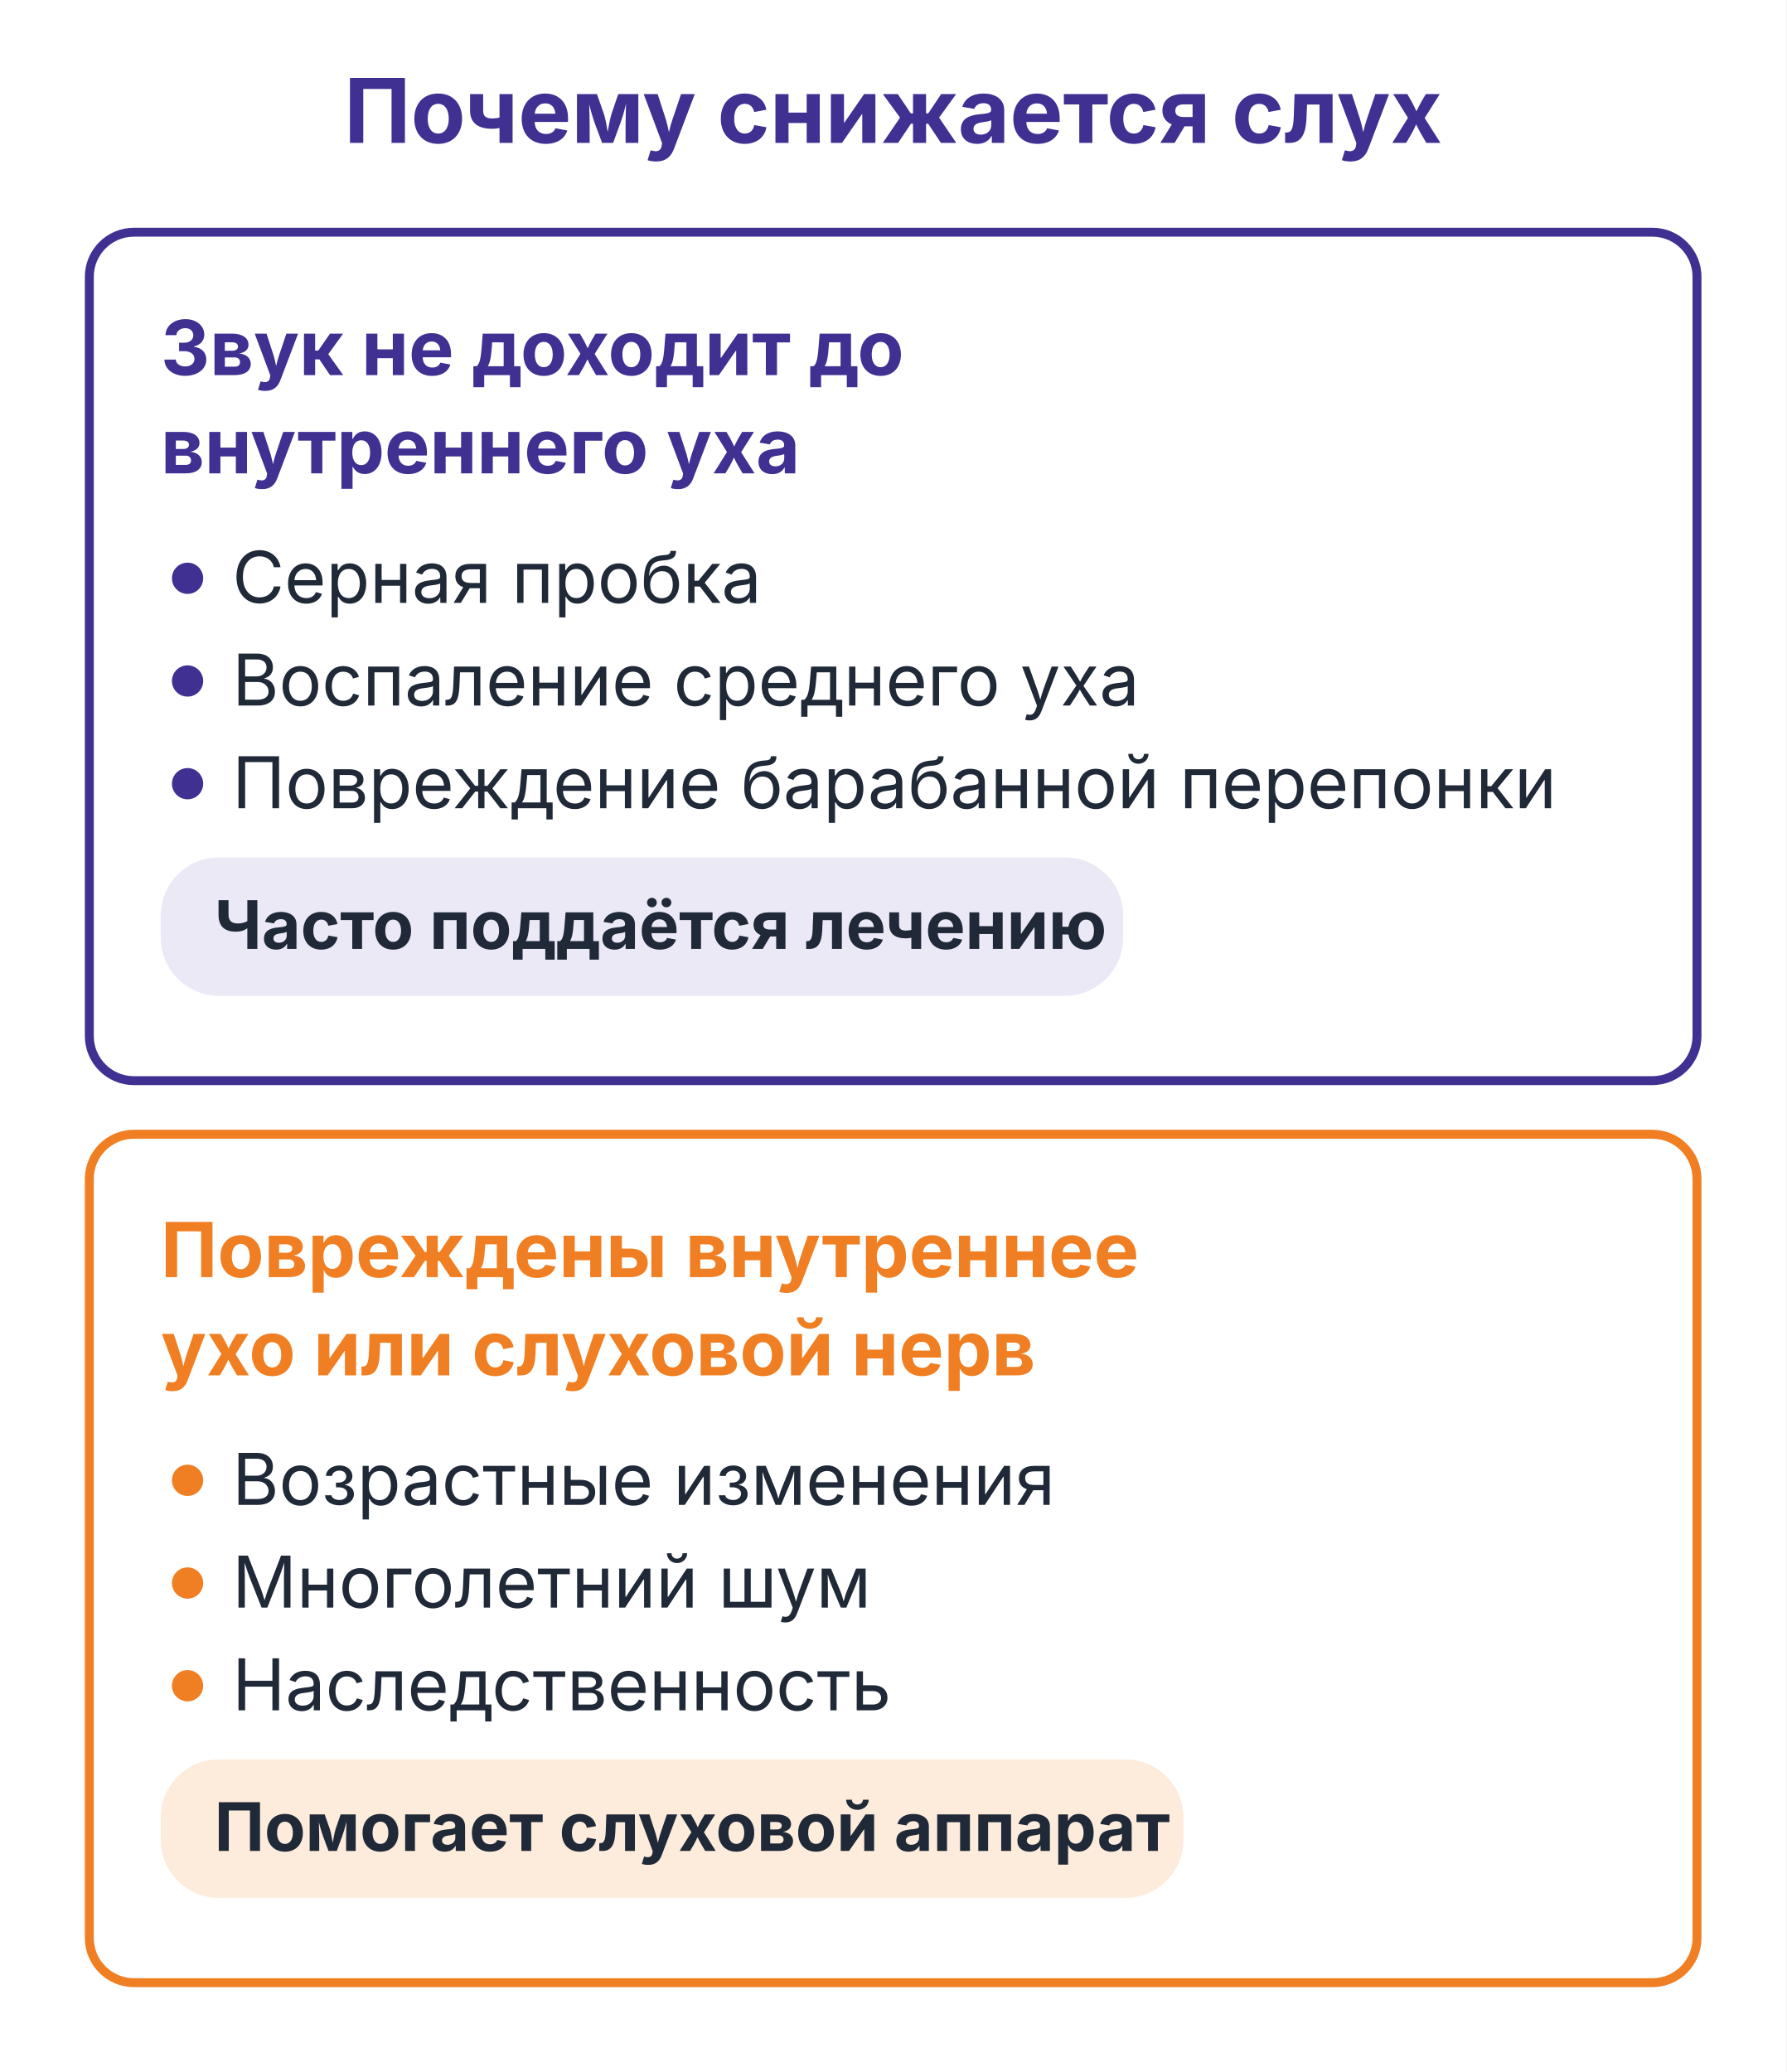
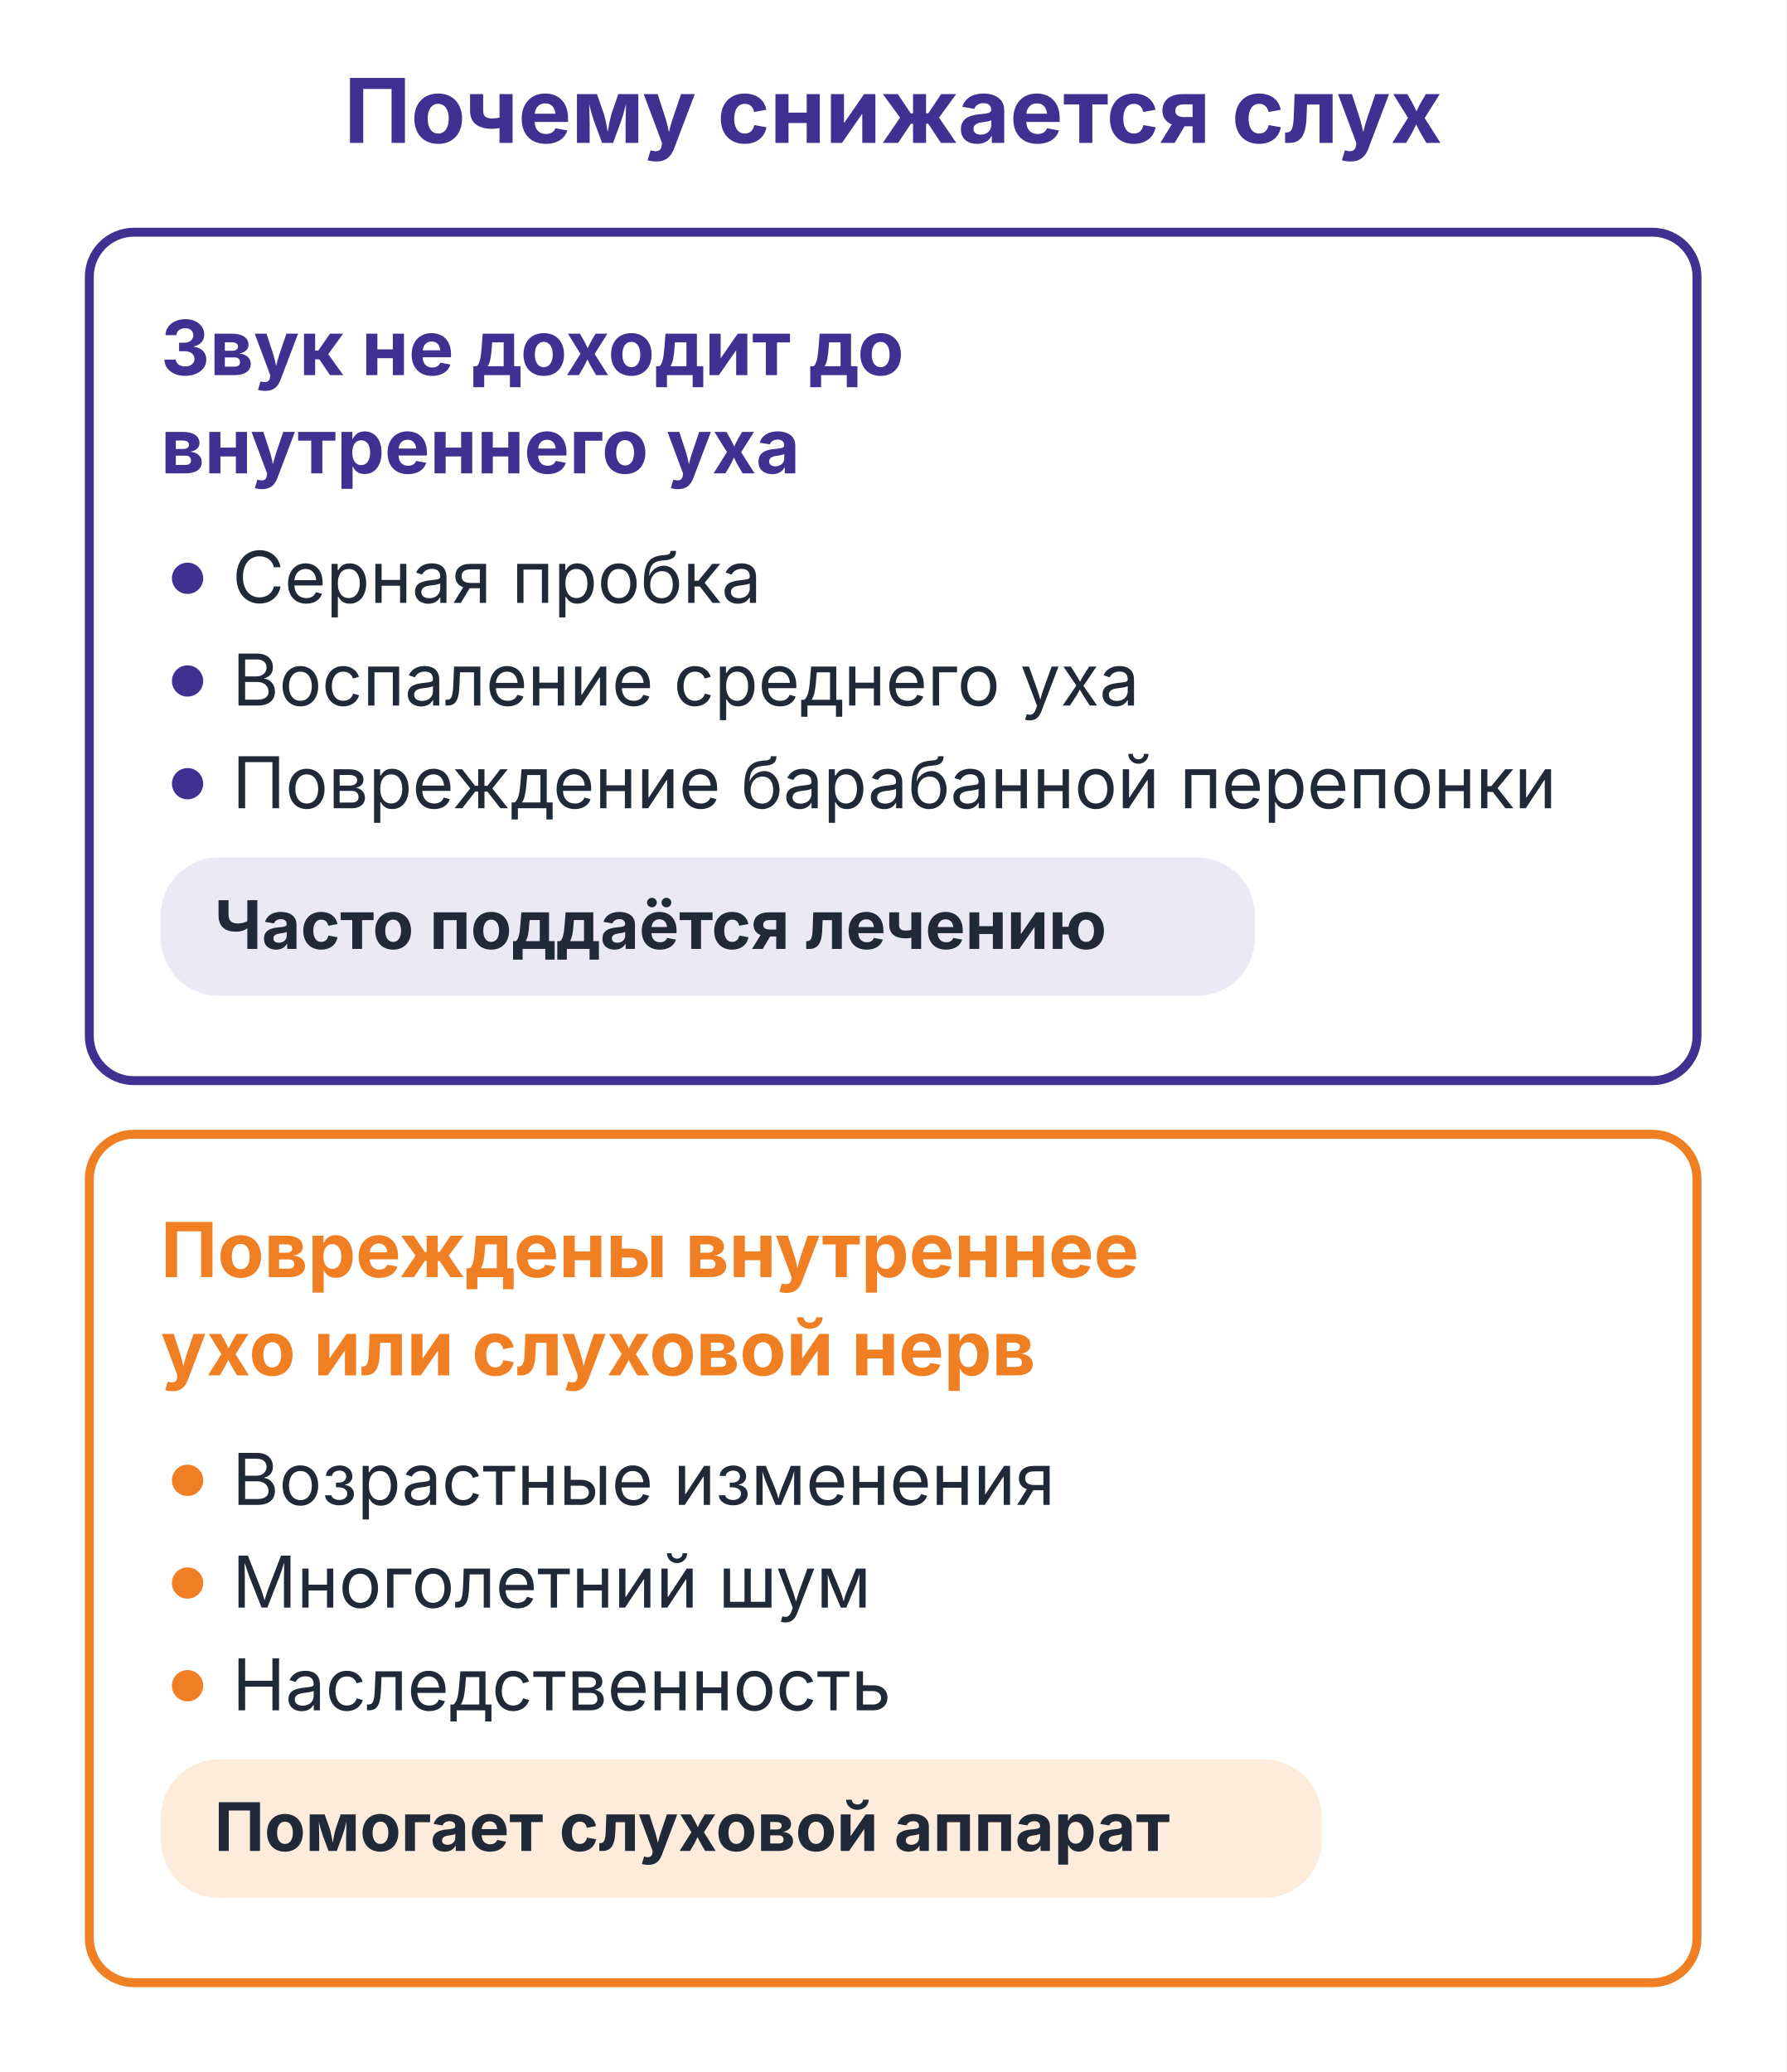
<svg xmlns="http://www.w3.org/2000/svg" viewBox="0 0 800 928" width="800" height="928" font-family="system-ui, -apple-system, 'Segoe UI', sans-serif">
  <rect width="800" height="928" fill="#FFFFFF" />
  <text x="400" y="64" font-size="40" fill="#3F3091" text-anchor="middle" font-weight="700">
    <tspan x="400" dy="0">Почему снижается слух</tspan>
  </text>
  <rect x="40" y="104" width="720" height="380" rx="20" fill="#FFFFFF" stroke="#3F3091" stroke-width="4" />
  <text x="72" y="168" font-size="34" fill="#3F3091" text-anchor="start" font-weight="700">
    <tspan x="72" dy="0">Звук не доходит до</tspan>
    <tspan x="72" dy="44">внутреннего уха</tspan>
  </text>
  <circle cx="84" cy="259" r="7" fill="#3F3091" />
  <text x="104" y="270" font-size="32" fill="#1F2937" text-anchor="start">
    <tspan x="104" dy="0">Серная пробка</tspan>
  </text>
  <circle cx="84" cy="305" r="7" fill="#3F3091" />
  <text x="104" y="316" font-size="32" fill="#1F2937" text-anchor="start">
    <tspan x="104" dy="0">Воспаление среднего уха</tspan>
  </text>
  <circle cx="84" cy="351" r="7" fill="#3F3091" />
  <text x="104" y="362" font-size="32" fill="#1F2937" text-anchor="start">
    <tspan x="104" dy="0">Повреждение барабанной перепонки</tspan>
  </text>
-   <rect x="72" y="384" width="431" height="62" rx="26" fill="#ECE9F7" />
+   <rect x="72" y="384" width="490" height="62" rx="26" fill="#ECE9F7" />
  <text x="96" y="425" font-size="30" fill="#1F2937" text-anchor="start" font-weight="700">
    <tspan x="96" dy="0">Часто поддаётся лечению</tspan>
  </text>
  <rect x="40" y="508" width="720" height="380" rx="20" fill="#FFFFFF" stroke="#F07E22" stroke-width="4" />
  <text x="72" y="572" font-size="34" fill="#F07E22" text-anchor="start" font-weight="700">
    <tspan x="72" dy="0">Повреждены внутреннее</tspan>
    <tspan x="72" dy="44">ухо или слуховой нерв</tspan>
  </text>
  <circle cx="84" cy="663" r="7" fill="#F07E22" />
  <text x="104" y="674" font-size="32" fill="#1F2937" text-anchor="start">
    <tspan x="104" dy="0">Возрастные изменения</tspan>
  </text>
  <circle cx="84" cy="709" r="7" fill="#F07E22" />
  <text x="104" y="720" font-size="32" fill="#1F2937" text-anchor="start">
    <tspan x="104" dy="0">Многолетний шум</tspan>
  </text>
  <circle cx="84" cy="755" r="7" fill="#F07E22" />
  <text x="104" y="766" font-size="32" fill="#1F2937" text-anchor="start">
    <tspan x="104" dy="0">Наследственность</tspan>
  </text>
-   <rect x="72" y="788" width="458" height="62" rx="26" fill="#FDEBDC" />
+   <rect x="72" y="788" width="520" height="62" rx="26" fill="#FDEBDC" />
  <text x="96" y="829" font-size="30" fill="#1F2937" text-anchor="start" font-weight="700">
    <tspan x="96" dy="0">Помогает слуховой аппарат</tspan>
  </text>
</svg>
